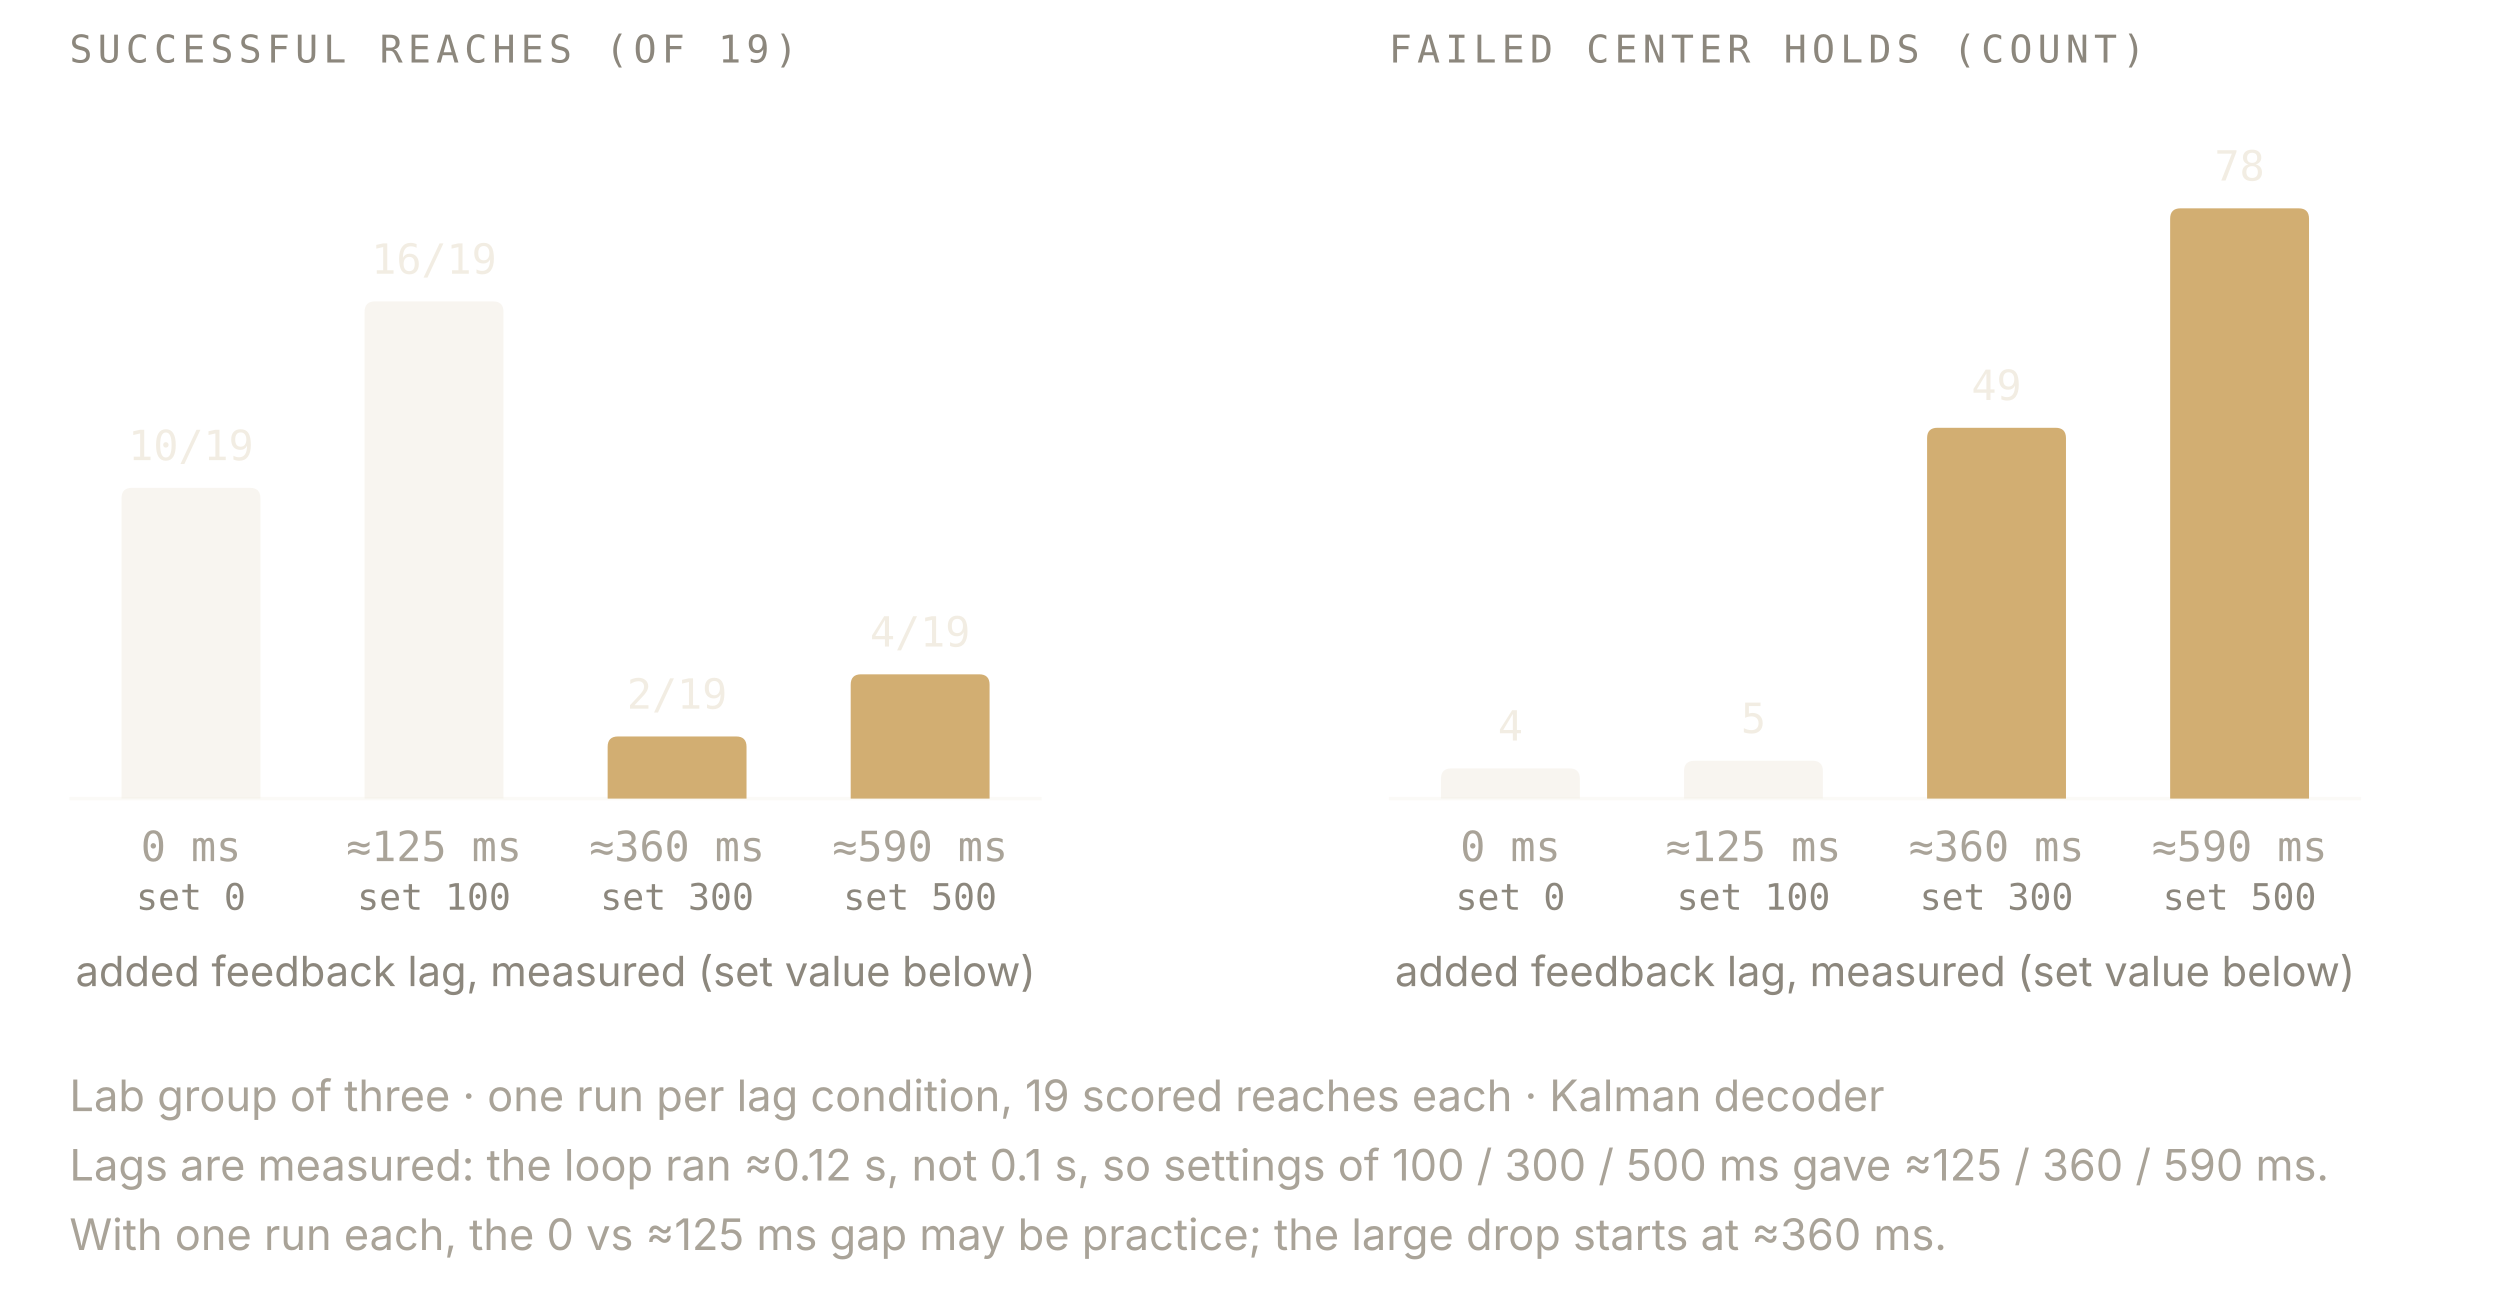
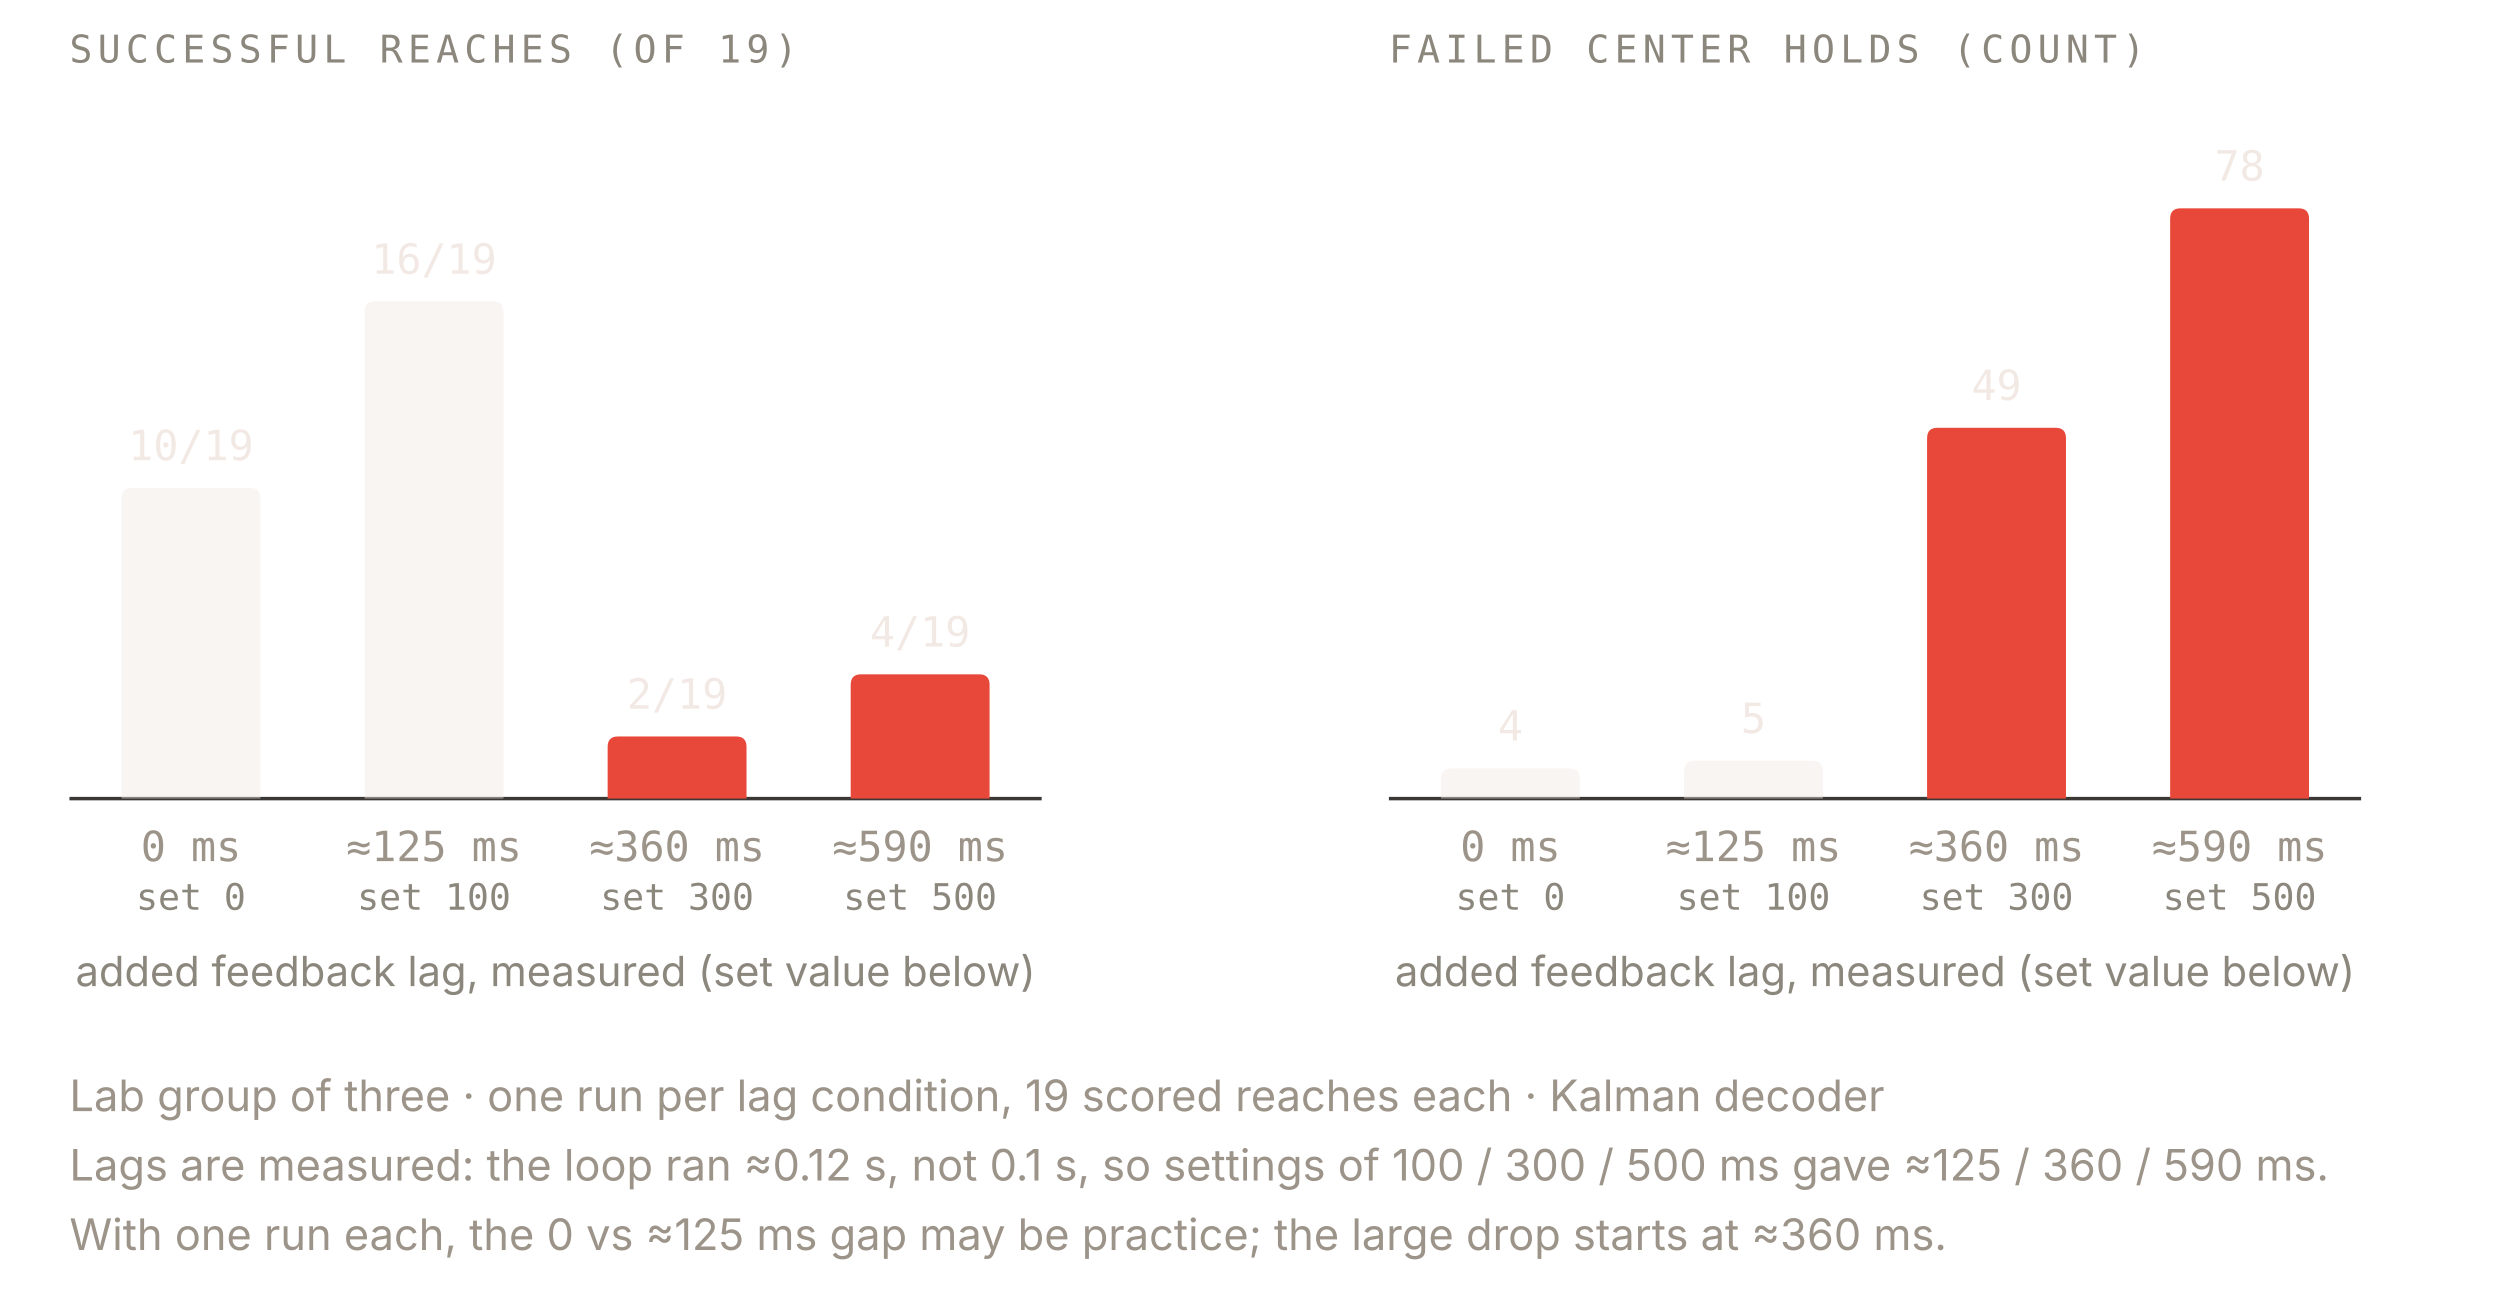
<svg xmlns="http://www.w3.org/2000/svg" viewBox="0 0 720 372" width="100%" role="img" aria-labelledby="emg-t emg-d" style="font-family:Inter, system-ui, sans-serif">
  <text x="20" y="18" fill="#8C877D" font-family="JetBrains Mono, ui-monospace, monospace" font-size="11" letter-spacing="1.5">SUCCESSFUL REACHES (OF 19)</text>
-   <line x1="20" y1="230" x2="300" y2="230" stroke="#F2EDE3" stroke-opacity=".25" />
-   <path d="M35.0,230.0 V143.5 Q35.0,140.5 38.0,140.5 H72.0 Q75.0,140.5 75.0,143.5 V230.0 Z" fill="#F2EDE3" fill-opacity="0.55" />
-   <text x="55.0" y="132.526" text-anchor="middle" fill="#F2EDE3" font-family="JetBrains Mono, ui-monospace, monospace" font-size="12">10/19</text>
-   <text x="55.0" y="248" text-anchor="middle" fill="#A9A398" font-family="JetBrains Mono, ui-monospace, monospace" font-size="12">0 ms</text>
+   <line x1="20" y1="230" x2="300" y2="230" stroke="#3a3734" stroke-opacity="1" />
+   <path d="M35.0,230.0 V143.5 Q35.0,140.5 38.0,140.5 H72.0 Q75.0,140.5 75.0,143.5 V230.0 Z" fill="#F2E9E4" fill-opacity="0.45" />
+   <text x="55.0" y="132.526" text-anchor="middle" fill="#F2E9E4" font-family="JetBrains Mono, ui-monospace, monospace" font-size="12">10/19</text>
+   <text x="55.0" y="248" text-anchor="middle" fill="#9C9389" font-family="JetBrains Mono, ui-monospace, monospace" font-size="12">0 ms</text>
  <text x="55.0" y="262" text-anchor="middle" fill="#8C877D" font-family="JetBrains Mono, ui-monospace, monospace" font-size="10.5">set 0</text>
-   <path d="M105.0,230.0 V89.8 Q105.0,86.8 108.0,86.8 H142.0 Q145.0,86.8 145.0,89.8 V230.0 Z" fill="#F2EDE3" fill-opacity="0.55" />
-   <text x="125.0" y="78.842" text-anchor="middle" fill="#F2EDE3" font-family="JetBrains Mono, ui-monospace, monospace" font-size="12">16/19</text>
-   <text x="125.0" y="248" text-anchor="middle" fill="#A9A398" font-family="JetBrains Mono, ui-monospace, monospace" font-size="12">≈125 ms</text>
+   <path d="M105.0,230.0 V89.8 Q105.0,86.8 108.0,86.8 H142.0 Q145.0,86.8 145.0,89.8 V230.0 Z" fill="#F2E9E4" fill-opacity="0.45" />
+   <text x="125.0" y="78.842" text-anchor="middle" fill="#F2E9E4" font-family="JetBrains Mono, ui-monospace, monospace" font-size="12">16/19</text>
+   <text x="125.0" y="248" text-anchor="middle" fill="#9C9389" font-family="JetBrains Mono, ui-monospace, monospace" font-size="12">≈125 ms</text>
  <text x="125.0" y="262" text-anchor="middle" fill="#8C877D" font-family="JetBrains Mono, ui-monospace, monospace" font-size="10.5">set 100</text>
-   <path d="M175.0,230.0 V215.1 Q175.0,212.1 178.0,212.1 H212.0 Q215.0,212.1 215.0,215.1 V230.0 Z" fill="#D2AE72" fill-opacity="1" />
-   <text x="195.0" y="204.105" text-anchor="middle" fill="#F2EDE3" font-family="JetBrains Mono, ui-monospace, monospace" font-size="12">2/19</text>
-   <text x="195.0" y="248" text-anchor="middle" fill="#A9A398" font-family="JetBrains Mono, ui-monospace, monospace" font-size="12">≈360 ms</text>
+   <path d="M175.0,230.0 V215.1 Q175.0,212.1 178.0,212.1 H212.0 Q215.0,212.1 215.0,215.1 V230.0 Z" fill="#E8483A" fill-opacity="1" />
+   <text x="195.0" y="204.105" text-anchor="middle" fill="#F2E9E4" font-family="JetBrains Mono, ui-monospace, monospace" font-size="12">2/19</text>
+   <text x="195.0" y="248" text-anchor="middle" fill="#9C9389" font-family="JetBrains Mono, ui-monospace, monospace" font-size="12">≈360 ms</text>
  <text x="195.0" y="262" text-anchor="middle" fill="#8C877D" font-family="JetBrains Mono, ui-monospace, monospace" font-size="10.5">set 300</text>
-   <path d="M245.0,230.0 V197.2 Q245.0,194.2 248.0,194.2 H282.0 Q285.0,194.2 285.0,197.2 V230.0 Z" fill="#D2AE72" fill-opacity="1" />
-   <text x="265.0" y="186.211" text-anchor="middle" fill="#F2EDE3" font-family="JetBrains Mono, ui-monospace, monospace" font-size="12">4/19</text>
-   <text x="265.0" y="248" text-anchor="middle" fill="#A9A398" font-family="JetBrains Mono, ui-monospace, monospace" font-size="12">≈590 ms</text>
+   <path d="M245.0,230.0 V197.2 Q245.0,194.2 248.0,194.2 H282.0 Q285.0,194.2 285.0,197.2 V230.0 Z" fill="#E8483A" fill-opacity="1" />
+   <text x="265.0" y="186.211" text-anchor="middle" fill="#F2E9E4" font-family="JetBrains Mono, ui-monospace, monospace" font-size="12">4/19</text>
+   <text x="265.0" y="248" text-anchor="middle" fill="#9C9389" font-family="JetBrains Mono, ui-monospace, monospace" font-size="12">≈590 ms</text>
  <text x="265.0" y="262" text-anchor="middle" fill="#8C877D" font-family="JetBrains Mono, ui-monospace, monospace" font-size="10.5">set 500</text>
  <text x="160.0" y="284" text-anchor="middle" fill="#8C877D" font-size="12">added feedback lag, measured (set value below)</text>
  <text x="400" y="18" fill="#8C877D" font-family="JetBrains Mono, ui-monospace, monospace" font-size="11" letter-spacing="1.5">FAILED CENTER HOLDS (COUNT)</text>
-   <line x1="400" y1="230" x2="680" y2="230" stroke="#F2EDE3" stroke-opacity=".25" />
-   <path d="M415.0,230.0 V224.3 Q415.0,221.3 418.0,221.3 H452.0 Q455.0,221.3 455.0,224.3 V230.0 Z" fill="#F2EDE3" fill-opacity="0.55" />
-   <text x="435.0" y="213.282" text-anchor="middle" fill="#F2EDE3" font-family="JetBrains Mono, ui-monospace, monospace" font-size="12">4</text>
-   <text x="435.0" y="248" text-anchor="middle" fill="#A9A398" font-family="JetBrains Mono, ui-monospace, monospace" font-size="12">0 ms</text>
+   <line x1="400" y1="230" x2="680" y2="230" stroke="#3a3734" stroke-opacity="1" />
+   <path d="M415.0,230.0 V224.3 Q415.0,221.3 418.0,221.3 H452.0 Q455.0,221.3 455.0,224.3 V230.0 Z" fill="#F2E9E4" fill-opacity="0.45" />
+   <text x="435.0" y="213.282" text-anchor="middle" fill="#F2E9E4" font-family="JetBrains Mono, ui-monospace, monospace" font-size="12">4</text>
+   <text x="435.0" y="248" text-anchor="middle" fill="#9C9389" font-family="JetBrains Mono, ui-monospace, monospace" font-size="12">0 ms</text>
  <text x="435.0" y="262" text-anchor="middle" fill="#8C877D" font-family="JetBrains Mono, ui-monospace, monospace" font-size="10.5">set 0</text>
-   <path d="M485.0,230.0 V222.1 Q485.0,219.1 488.0,219.1 H522.0 Q525.0,219.1 525.0,222.1 V230.0 Z" fill="#F2EDE3" fill-opacity="0.55" />
-   <text x="505.0" y="211.103" text-anchor="middle" fill="#F2EDE3" font-family="JetBrains Mono, ui-monospace, monospace" font-size="12">5</text>
-   <text x="505.0" y="248" text-anchor="middle" fill="#A9A398" font-family="JetBrains Mono, ui-monospace, monospace" font-size="12">≈125 ms</text>
+   <path d="M485.0,230.0 V222.1 Q485.0,219.1 488.0,219.1 H522.0 Q525.0,219.1 525.0,222.1 V230.0 Z" fill="#F2E9E4" fill-opacity="0.45" />
+   <text x="505.0" y="211.103" text-anchor="middle" fill="#F2E9E4" font-family="JetBrains Mono, ui-monospace, monospace" font-size="12">5</text>
+   <text x="505.0" y="248" text-anchor="middle" fill="#9C9389" font-family="JetBrains Mono, ui-monospace, monospace" font-size="12">≈125 ms</text>
  <text x="505.0" y="262" text-anchor="middle" fill="#8C877D" font-family="JetBrains Mono, ui-monospace, monospace" font-size="10.5">set 100</text>
-   <path d="M555.0,230.0 V126.2 Q555.0,123.2 558.0,123.2 H592.0 Q595.0,123.2 595.0,126.2 V230.0 Z" fill="#D2AE72" fill-opacity="1" />
-   <text x="575.0" y="115.205" text-anchor="middle" fill="#F2EDE3" font-family="JetBrains Mono, ui-monospace, monospace" font-size="12">49</text>
-   <text x="575.0" y="248" text-anchor="middle" fill="#A9A398" font-family="JetBrains Mono, ui-monospace, monospace" font-size="12">≈360 ms</text>
+   <path d="M555.0,230.0 V126.2 Q555.0,123.2 558.0,123.2 H592.0 Q595.0,123.2 595.0,126.2 V230.0 Z" fill="#E8483A" fill-opacity="1" />
+   <text x="575.0" y="115.205" text-anchor="middle" fill="#F2E9E4" font-family="JetBrains Mono, ui-monospace, monospace" font-size="12">49</text>
+   <text x="575.0" y="248" text-anchor="middle" fill="#9C9389" font-family="JetBrains Mono, ui-monospace, monospace" font-size="12">≈360 ms</text>
  <text x="575.0" y="262" text-anchor="middle" fill="#8C877D" font-family="JetBrains Mono, ui-monospace, monospace" font-size="10.5">set 300</text>
-   <path d="M625.0,230.0 V63.0 Q625.0,60.0 628.0,60.0 H662.0 Q665.0,60.0 665.0,63.0 V230.0 Z" fill="#D2AE72" fill-opacity="1" />
-   <text x="645.0" y="52.0" text-anchor="middle" fill="#F2EDE3" font-family="JetBrains Mono, ui-monospace, monospace" font-size="12">78</text>
-   <text x="645.0" y="248" text-anchor="middle" fill="#A9A398" font-family="JetBrains Mono, ui-monospace, monospace" font-size="12">≈590 ms</text>
+   <path d="M625.0,230.0 V63.0 Q625.0,60.0 628.0,60.0 H662.0 Q665.0,60.0 665.0,63.0 V230.0 Z" fill="#E8483A" fill-opacity="1" />
+   <text x="645.0" y="52.0" text-anchor="middle" fill="#F2E9E4" font-family="JetBrains Mono, ui-monospace, monospace" font-size="12">78</text>
+   <text x="645.0" y="248" text-anchor="middle" fill="#9C9389" font-family="JetBrains Mono, ui-monospace, monospace" font-size="12">≈590 ms</text>
  <text x="645.0" y="262" text-anchor="middle" fill="#8C877D" font-family="JetBrains Mono, ui-monospace, monospace" font-size="10.5">set 500</text>
  <text x="540.0" y="284" text-anchor="middle" fill="#8C877D" font-size="12">added feedback lag, measured (set value below)</text>
-   <text x="20" y="320" fill="#A9A398" font-size="12.5">Lab group of three · one run per lag condition, 19 scored reaches each · Kalman decoder</text>
-   <text x="20" y="340" fill="#A9A398" font-size="12.5">Lags are measured: the loop ran ≈0.12 s, not 0.1 s, so settings of 100 / 300 / 500 ms gave ≈125 / 360 / 590 ms.</text>
-   <text x="20" y="360" fill="#A9A398" font-size="12.5">With one run each, the 0 vs ≈125 ms gap may be practice; the large drop starts at ≈360 ms.</text>
+   <text x="20" y="320" fill="#9C9389" font-size="12.5">Lab group of three · one run per lag condition, 19 scored reaches each · Kalman decoder</text>
+   <text x="20" y="340" fill="#9C9389" font-size="12.5">Lags are measured: the loop ran ≈0.12 s, not 0.1 s, so settings of 100 / 300 / 500 ms gave ≈125 / 360 / 590 ms.</text>
+   <text x="20" y="360" fill="#9C9389" font-size="12.5">With one run each, the 0 vs ≈125 ms gap may be practice; the large drop starts at ≈360 ms.</text>
</svg>
